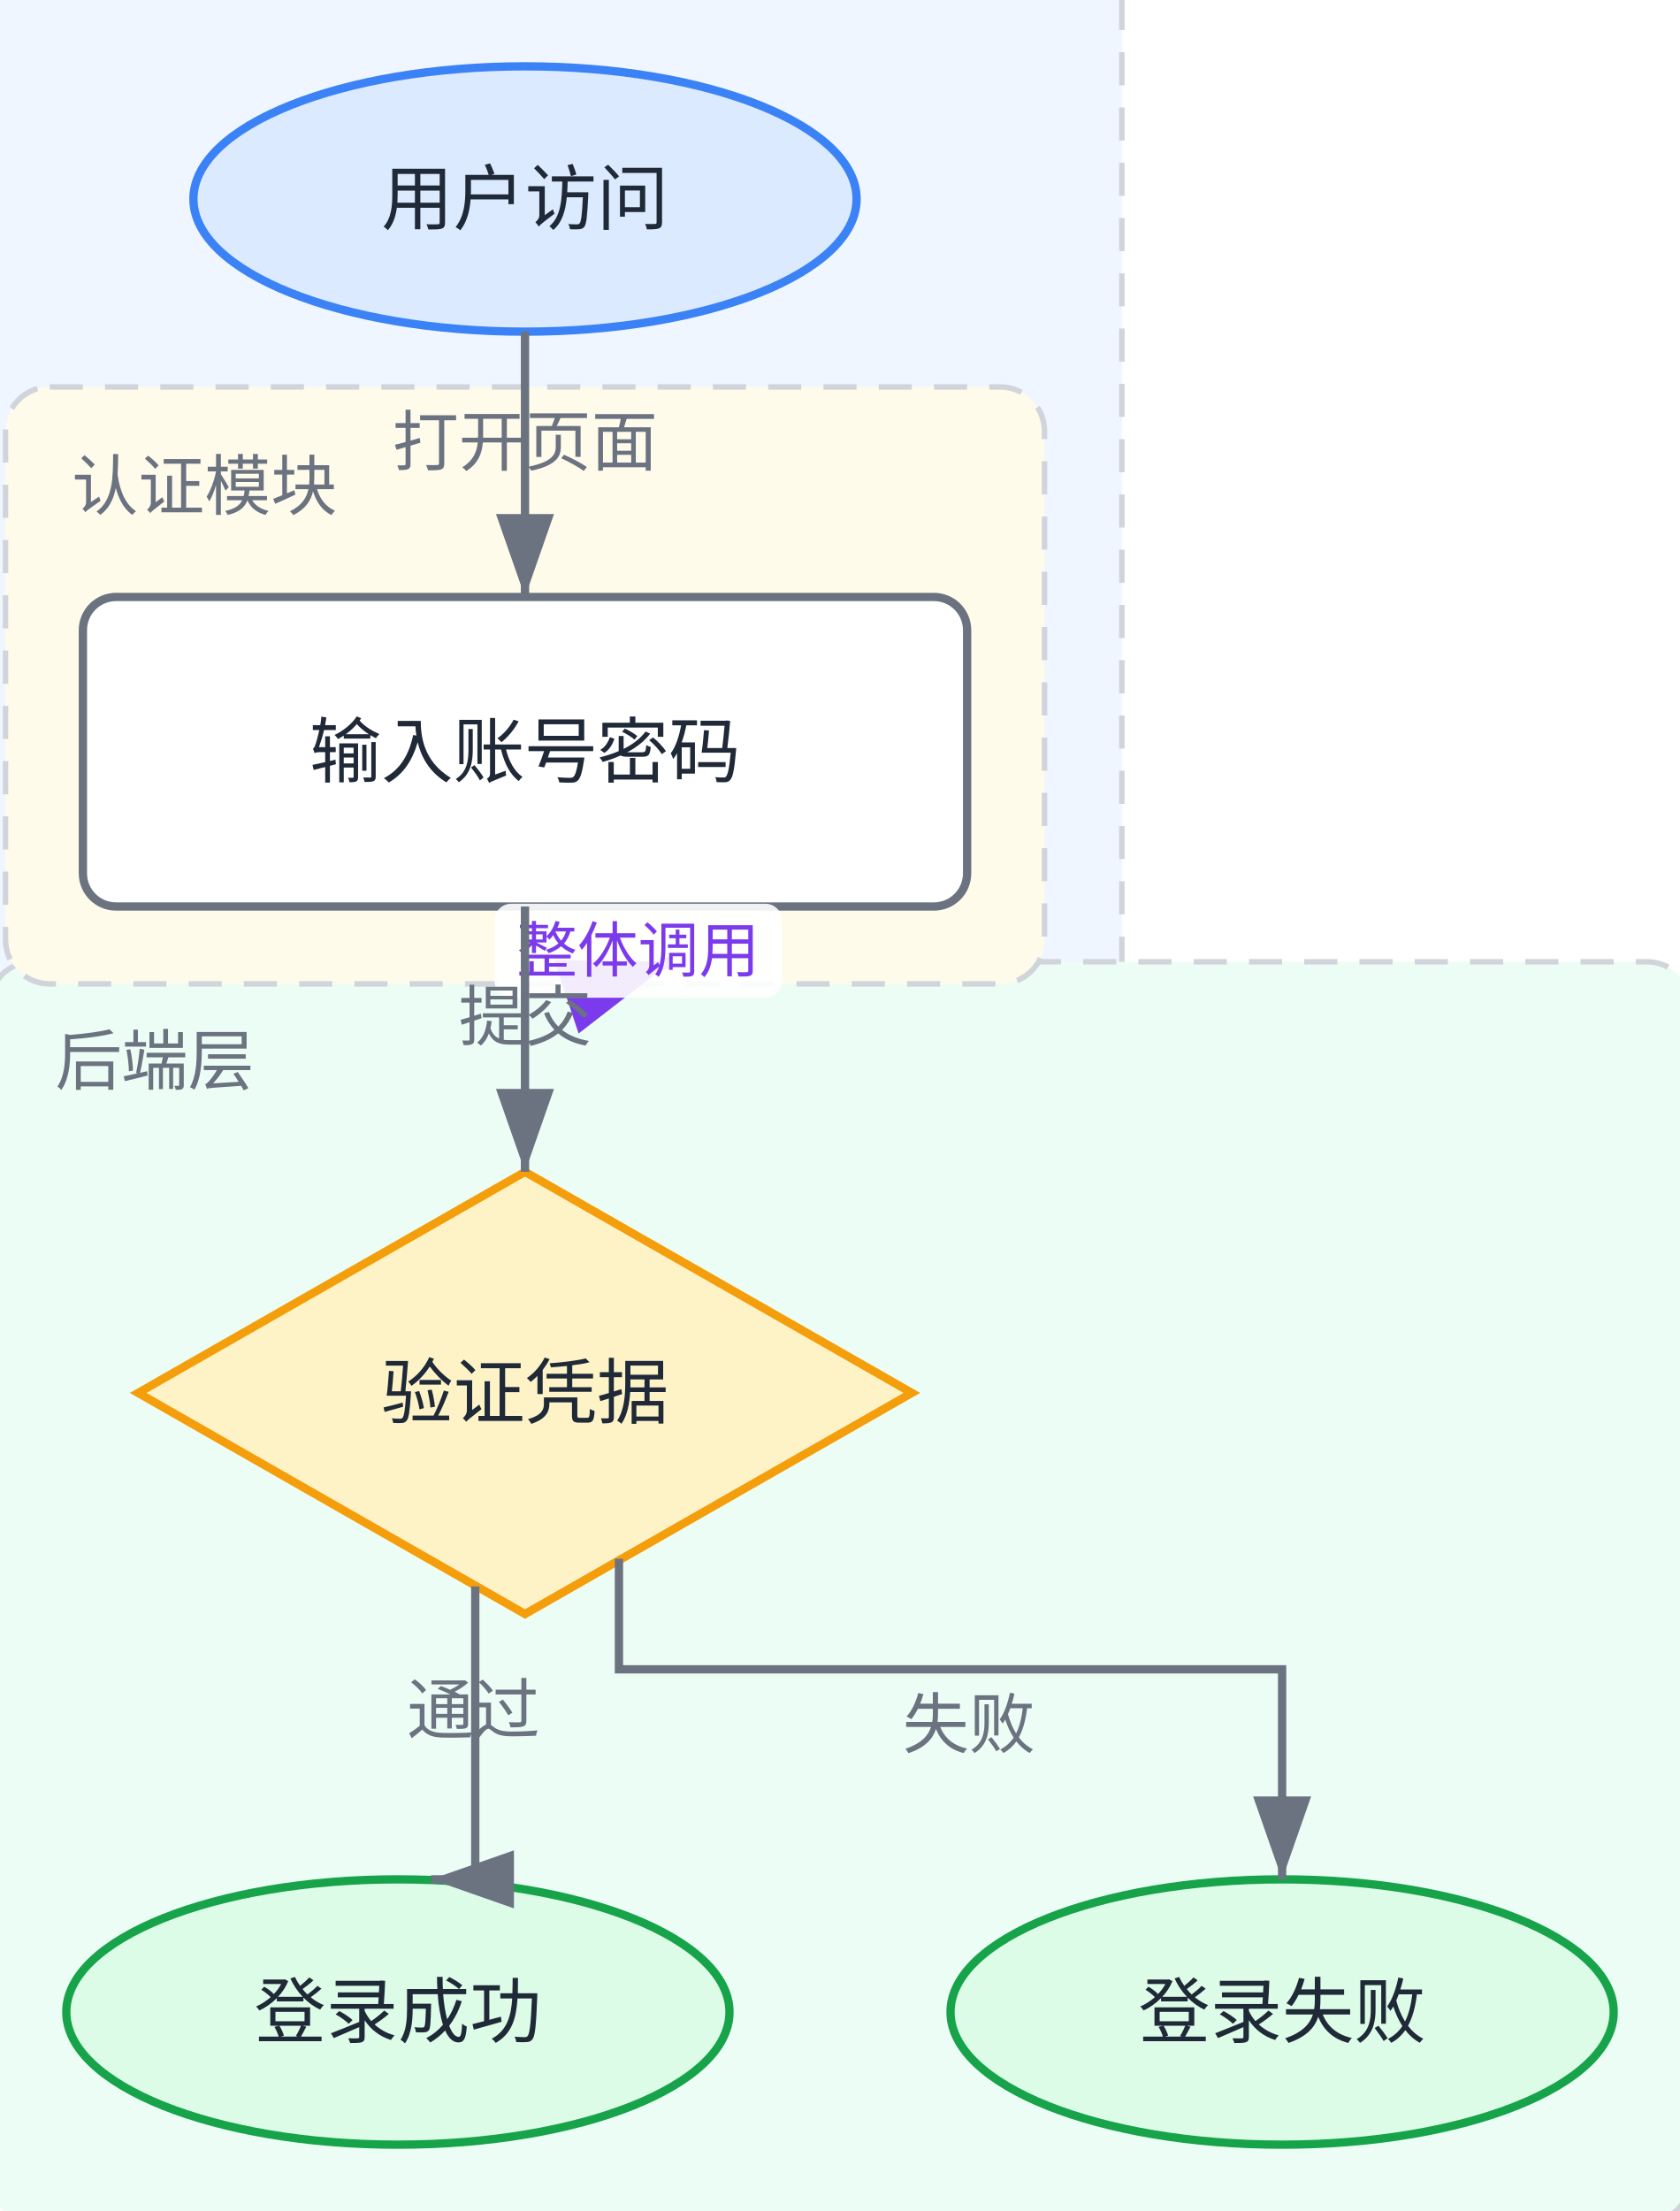
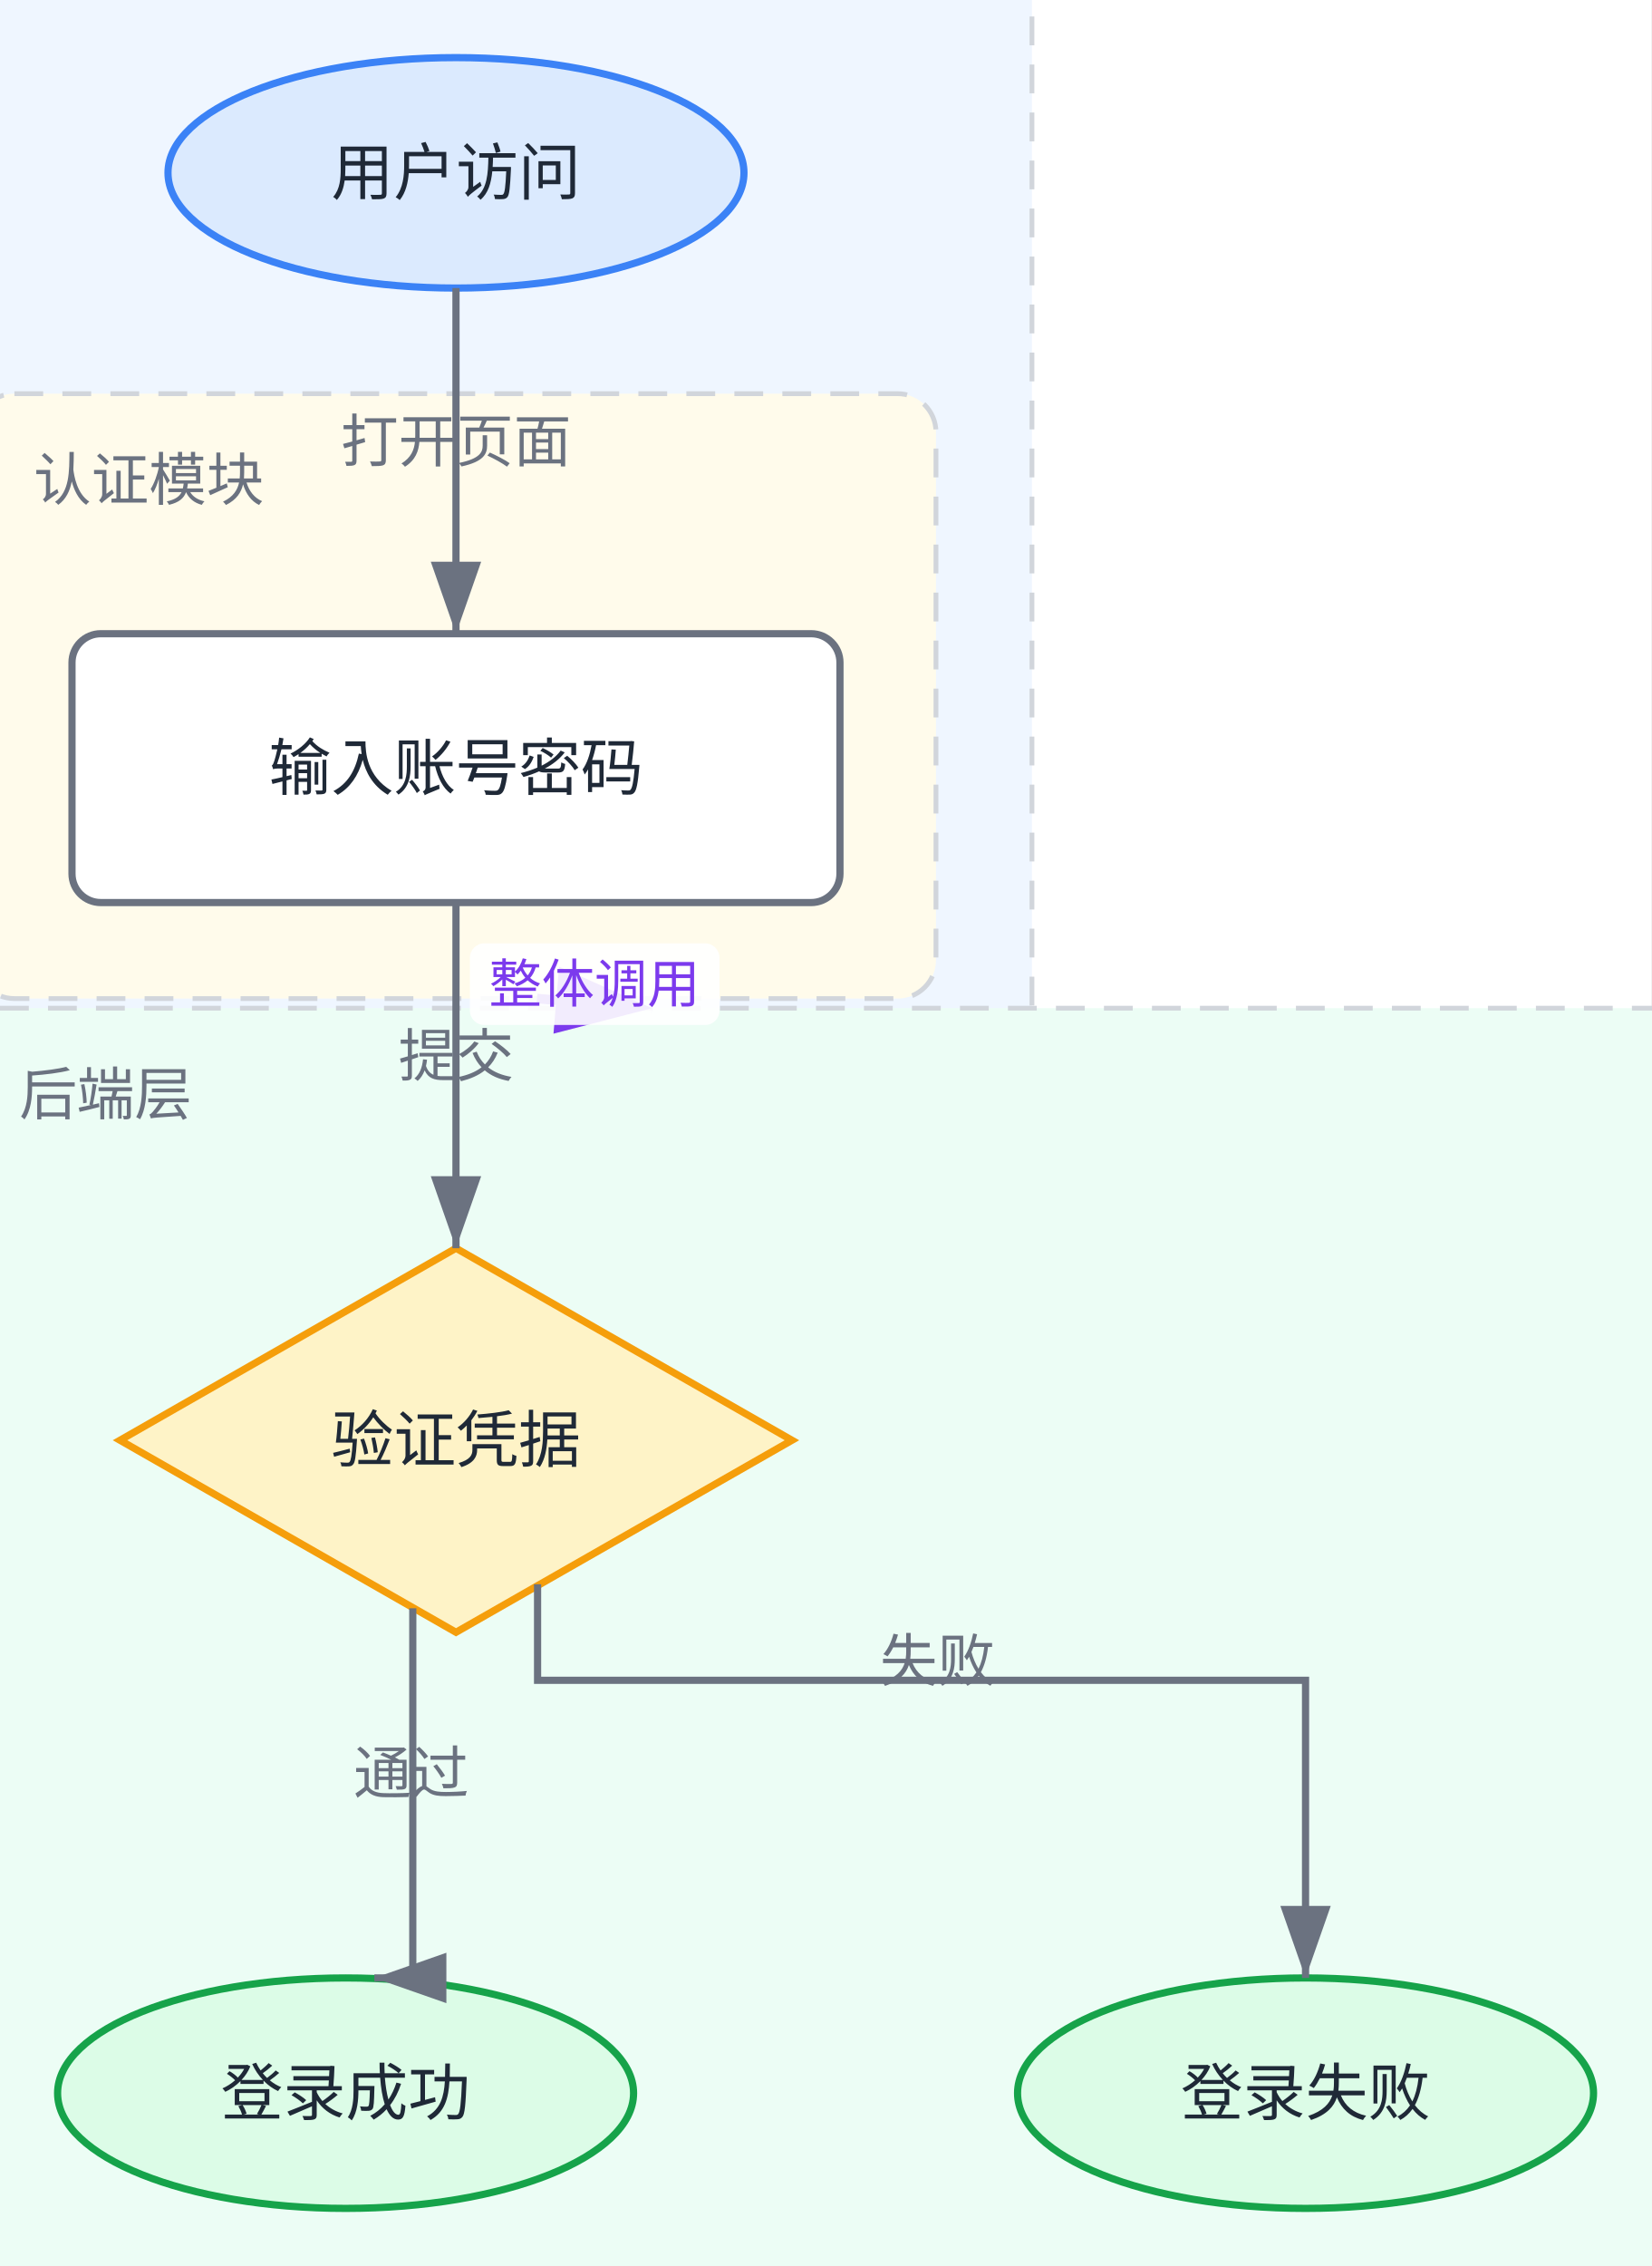
- <svg xmlns="http://www.w3.org/2000/svg" width="304" height="400" viewBox="0 0 304 400">
+ <svg xmlns="http://www.w3.org/2000/svg" width="344" height="472" viewBox="0 0 344 472">
  <defs>
    <marker id="arrowhead" markerWidth="10" markerHeight="7" refX="10" refY="3.5" orient="auto">
      <polygon points="0 0, 10 3.5, 0 7" fill="#6b7280" />
    </marker>
    <marker id="arrowhead-purple" markerWidth="10" markerHeight="7" refX="10" refY="3.5" orient="auto">
      <polygon points="0 0, 10 3.5, 0 7" fill="#7c3aed" />
    </marker>
  </defs>
  <style>.lgdl-anchors,.lgdl-edge-anchors{opacity:0;pointer-events:none;transition:opacity .12s ease}.lgdl-node:hover + .lgdl-anchors,.lgdl-class:hover + .lgdl-anchors,.lgdl-group:hover + .lgdl-anchors,.lgdl-lane:hover + .lgdl-anchors{opacity:1}.lgdl-edge:hover + .lgdl-edge-anchors,.lgdl-aggregate-edge:hover + .lgdl-edge-anchors{opacity:1}.lgdl-node.lgdl-hovered + .lgdl-anchors,.lgdl-class.lgdl-hovered + .lgdl-anchors,.lgdl-group.lgdl-hovered + .lgdl-anchors,.lgdl-lane.lgdl-hovered + .lgdl-anchors{opacity:1}.lgdl-edge.lgdl-hovered + .lgdl-edge-anchors,.lgdl-aggregate-edge.lgdl-hovered + .lgdl-edge-anchors{opacity:1}.lgdl-hovered{filter:drop-shadow(0 0 3px rgba(79,70,229,.65))}</style>
-   <rect x="0" y="0" width="304" height="400" fill="#ffffff" />
+   <rect x="0" y="0" width="344" height="472" fill="#ffffff" />
  <g class="lgdl-group" data-lgdl-loc="groups[1]">
-     <rect x="-13" y="-26" width="216" height="218" rx="8" fill="#eff6ff" stroke="#d1d5db" stroke-dasharray="6 4" />
-     <text x="-1" y="-8" font-family="'Segoe UI', 'PingFang SC', 'Microsoft YaHei', sans-serif" font-size="12" fill="#6b7280" text-anchor="start" dominant-baseline="middle">前端层</text>
-   </g>
-   <g class="lgdl-anchors">
-     <circle cx="203.0" cy="83.0" r="3" fill="#64748b" />
-     <circle cx="203.0" cy="111.9" r="3" fill="#64748b" />
-     <circle cx="203.0" cy="145.4" r="3" fill="#64748b" />
-     <circle cx="201.1" cy="189.1" r="3" fill="#64748b" />
-     <circle cx="157.9" cy="192.0" r="3" fill="#64748b" />
-     <circle cx="124.2" cy="192.0" r="3" fill="#64748b" />
-     <circle cx="95.0" cy="192.0" r="3" fill="#64748b" />
-     <circle cx="65.8" cy="192.0" r="3" fill="#64748b" />
-     <circle cx="32.1" cy="192.0" r="3" fill="#64748b" />
-     <circle cx="-11.1" cy="189.1" r="3" fill="#64748b" />
-     <circle cx="-13.0" cy="145.4" r="3" fill="#64748b" />
-     <circle cx="-13.0" cy="111.9" r="3" fill="#64748b" />
-     <circle cx="-13.0" cy="83.0" r="3" fill="#64748b" />
-     <circle cx="-13.0" cy="54.1" r="3" fill="#64748b" />
-     <circle cx="-13.0" cy="20.6" r="3" fill="#64748b" />
-     <circle cx="-11.1" cy="-23.1" r="3" fill="#64748b" />
-     <circle cx="32.1" cy="-26.0" r="3" fill="#64748b" />
-     <circle cx="65.8" cy="-26.0" r="3" fill="#64748b" />
-     <circle cx="95.0" cy="-26.0" r="3" fill="#64748b" />
-     <circle cx="124.2" cy="-26.0" r="3" fill="#64748b" />
-     <circle cx="157.9" cy="-26.0" r="3" fill="#64748b" />
-     <circle cx="201.1" cy="-23.1" r="3" fill="#64748b" />
-     <circle cx="203.0" cy="20.6" r="3" fill="#64748b" />
-     <circle cx="203.0" cy="54.1" r="3" fill="#64748b" />
+     <rect x="-25" y="-38" width="240" height="266" rx="8" fill="#eff6ff" stroke="#d1d5db" stroke-dasharray="6 4" />
+     <text x="-13" y="-20" font-family="'Segoe UI', 'PingFang SC', 'Microsoft YaHei', sans-serif" font-size="12" fill="#6b7280" text-anchor="start" dominant-baseline="middle">前端层</text>
+   </g>
+   <g class="lgdl-anchors">
+     <circle cx="215.0" cy="95.0" r="3" fill="#64748b" />
+     <circle cx="215.0" cy="127.2" r="3" fill="#64748b" />
+     <circle cx="215.0" cy="164.3" r="3" fill="#64748b" />
+     <circle cx="215.0" cy="215.0" r="3" fill="#64748b" />
+     <circle cx="171.8" cy="228.0" r="3" fill="#64748b" />
+     <circle cx="130.6" cy="228.0" r="3" fill="#64748b" />
+     <circle cx="95.0" cy="228.0" r="3" fill="#64748b" />
+     <circle cx="59.4" cy="228.0" r="3" fill="#64748b" />
+     <circle cx="18.2" cy="228.0" r="3" fill="#64748b" />
+     <circle cx="-25.0" cy="215.0" r="3" fill="#64748b" />
+     <circle cx="-25.0" cy="164.3" r="3" fill="#64748b" />
+     <circle cx="-25.0" cy="127.2" r="3" fill="#64748b" />
+     <circle cx="-25.0" cy="95.0" r="3" fill="#64748b" />
+     <circle cx="-25.0" cy="62.8" r="3" fill="#64748b" />
+     <circle cx="-25.0" cy="25.7" r="3" fill="#64748b" />
+     <circle cx="-25.0" cy="-25.0" r="3" fill="#64748b" />
+     <circle cx="18.2" cy="-38.0" r="3" fill="#64748b" />
+     <circle cx="59.4" cy="-38.0" r="3" fill="#64748b" />
+     <circle cx="95.0" cy="-38.0" r="3" fill="#64748b" />
+     <circle cx="130.6" cy="-38.0" r="3" fill="#64748b" />
+     <circle cx="171.8" cy="-38.0" r="3" fill="#64748b" />
+     <circle cx="215.0" cy="-25.0" r="3" fill="#64748b" />
+     <circle cx="215.0" cy="25.7" r="3" fill="#64748b" />
+     <circle cx="215.0" cy="62.8" r="3" fill="#64748b" />
  </g>
  <g class="lgdl-group" data-lgdl-loc="groups[2]">
-     <rect x="-2" y="174" width="308" height="228" rx="8" fill="#ecfdf5" stroke="#d1d5db" stroke-dasharray="6 4" />
-     <text x="10" y="192" font-family="'Segoe UI', 'PingFang SC', 'Microsoft YaHei', sans-serif" font-size="12" fill="#6b7280" text-anchor="start" dominant-baseline="middle">后端层</text>
-   </g>
-   <g class="lgdl-anchors">
-     <circle cx="306.0" cy="288.0" r="3" fill="#64748b" />
-     <circle cx="306.0" cy="329.3" r="3" fill="#64748b" />
-     <circle cx="306.0" cy="376.9" r="3" fill="#64748b" />
-     <circle cx="266.0" cy="402.0" r="3" fill="#64748b" />
-     <circle cx="217.8" cy="402.0" r="3" fill="#64748b" />
-     <circle cx="182.5" cy="402.0" r="3" fill="#64748b" />
-     <circle cx="152.0" cy="402.0" r="3" fill="#64748b" />
-     <circle cx="121.5" cy="402.0" r="3" fill="#64748b" />
-     <circle cx="86.2" cy="402.0" r="3" fill="#64748b" />
-     <circle cx="38.0" cy="402.0" r="3" fill="#64748b" />
-     <circle cx="-2.0" cy="376.9" r="3" fill="#64748b" />
-     <circle cx="-2.0" cy="329.3" r="3" fill="#64748b" />
-     <circle cx="-2.0" cy="288.0" r="3" fill="#64748b" />
-     <circle cx="-2.0" cy="246.7" r="3" fill="#64748b" />
-     <circle cx="-2.0" cy="199.1" r="3" fill="#64748b" />
-     <circle cx="38.0" cy="174.0" r="3" fill="#64748b" />
-     <circle cx="86.2" cy="174.0" r="3" fill="#64748b" />
-     <circle cx="121.5" cy="174.0" r="3" fill="#64748b" />
-     <circle cx="152.0" cy="174.0" r="3" fill="#64748b" />
-     <circle cx="182.5" cy="174.0" r="3" fill="#64748b" />
-     <circle cx="217.8" cy="174.0" r="3" fill="#64748b" />
-     <circle cx="266.0" cy="174.0" r="3" fill="#64748b" />
-     <circle cx="306.0" cy="199.1" r="3" fill="#64748b" />
-     <circle cx="306.0" cy="246.7" r="3" fill="#64748b" />
+     <rect x="-8" y="210" width="360" height="270" rx="8" fill="#ecfdf5" stroke="#d1d5db" stroke-dasharray="6 4" />
+     <text x="4" y="228" font-family="'Segoe UI', 'PingFang SC', 'Microsoft YaHei', sans-serif" font-size="12" fill="#6b7280" text-anchor="start" dominant-baseline="middle">后端层</text>
+   </g>
+   <g class="lgdl-anchors">
+     <circle cx="352.0" cy="345.0" r="3" fill="#64748b" />
+     <circle cx="352.0" cy="393.2" r="3" fill="#64748b" />
+     <circle cx="352.0" cy="448.9" r="3" fill="#64748b" />
+     <circle cx="307.0" cy="480.0" r="3" fill="#64748b" />
+     <circle cx="249.9" cy="480.0" r="3" fill="#64748b" />
+     <circle cx="208.2" cy="480.0" r="3" fill="#64748b" />
+     <circle cx="172.0" cy="480.0" r="3" fill="#64748b" />
+     <circle cx="135.8" cy="480.0" r="3" fill="#64748b" />
+     <circle cx="94.1" cy="480.0" r="3" fill="#64748b" />
+     <circle cx="37.0" cy="480.0" r="3" fill="#64748b" />
+     <circle cx="-8.0" cy="448.9" r="3" fill="#64748b" />
+     <circle cx="-8.0" cy="393.2" r="3" fill="#64748b" />
+     <circle cx="-8.0" cy="345.0" r="3" fill="#64748b" />
+     <circle cx="-8.0" cy="296.8" r="3" fill="#64748b" />
+     <circle cx="-8.0" cy="241.1" r="3" fill="#64748b" />
+     <circle cx="37.0" cy="210.0" r="3" fill="#64748b" />
+     <circle cx="94.1" cy="210.0" r="3" fill="#64748b" />
+     <circle cx="135.8" cy="210.0" r="3" fill="#64748b" />
+     <circle cx="172.0" cy="210.0" r="3" fill="#64748b" />
+     <circle cx="208.2" cy="210.0" r="3" fill="#64748b" />
+     <circle cx="249.9" cy="210.0" r="3" fill="#64748b" />
+     <circle cx="307.0" cy="210.0" r="3" fill="#64748b" />
+     <circle cx="352.0" cy="241.1" r="3" fill="#64748b" />
+     <circle cx="352.0" cy="296.8" r="3" fill="#64748b" />
  </g>
  <g class="lgdl-group" data-lgdl-loc="groups[0]">
-     <rect x="1" y="70" width="188" height="108" rx="8" fill="#fffbeb" stroke="#d1d5db" stroke-dasharray="6 4" />
-     <text x="13" y="88" font-family="'Segoe UI', 'PingFang SC', 'Microsoft YaHei', sans-serif" font-size="12" fill="#6b7280" text-anchor="start" dominant-baseline="middle">认证模块</text>
-   </g>
-   <g class="lgdl-anchors">
-     <circle cx="189.0" cy="124.0" r="3" fill="#64748b" />
-     <circle cx="189.0" cy="149.2" r="3" fill="#64748b" />
-     <circle cx="185.8" cy="176.4" r="3" fill="#64748b" />
-     <circle cx="149.0" cy="178.0" r="3" fill="#64748b" />
-     <circle cx="126.2" cy="178.0" r="3" fill="#64748b" />
-     <circle cx="109.5" cy="178.0" r="3" fill="#64748b" />
-     <circle cx="95.0" cy="178.0" r="3" fill="#64748b" />
-     <circle cx="80.5" cy="178.0" r="3" fill="#64748b" />
-     <circle cx="63.8" cy="178.0" r="3" fill="#64748b" />
-     <circle cx="41.0" cy="178.0" r="3" fill="#64748b" />
-     <circle cx="4.2" cy="176.4" r="3" fill="#64748b" />
-     <circle cx="1.0" cy="149.2" r="3" fill="#64748b" />
-     <circle cx="1.0" cy="124.0" r="3" fill="#64748b" />
-     <circle cx="1.0" cy="98.8" r="3" fill="#64748b" />
-     <circle cx="4.2" cy="71.6" r="3" fill="#64748b" />
-     <circle cx="41.0" cy="70.0" r="3" fill="#64748b" />
-     <circle cx="63.8" cy="70.0" r="3" fill="#64748b" />
-     <circle cx="80.5" cy="70.0" r="3" fill="#64748b" />
-     <circle cx="95.0" cy="70.0" r="3" fill="#64748b" />
-     <circle cx="109.5" cy="70.0" r="3" fill="#64748b" />
-     <circle cx="126.2" cy="70.0" r="3" fill="#64748b" />
-     <circle cx="149.0" cy="70.0" r="3" fill="#64748b" />
-     <circle cx="185.8" cy="71.6" r="3" fill="#64748b" />
-     <circle cx="189.0" cy="98.8" r="3" fill="#64748b" />
+     <rect x="-5" y="82" width="200" height="126" rx="8" fill="#fffbeb" stroke="#d1d5db" stroke-dasharray="6 4" />
+     <text x="7" y="100" font-family="'Segoe UI', 'PingFang SC', 'Microsoft YaHei', sans-serif" font-size="12" fill="#6b7280" text-anchor="start" dominant-baseline="middle">认证模块</text>
+   </g>
+   <g class="lgdl-anchors">
+     <circle cx="195.0" cy="145.0" r="3" fill="#64748b" />
+     <circle cx="195.0" cy="171.8" r="3" fill="#64748b" />
+     <circle cx="194.6" cy="202.5" r="3" fill="#64748b" />
+     <circle cx="158.0" cy="208.0" r="3" fill="#64748b" />
+     <circle cx="131.4" cy="208.0" r="3" fill="#64748b" />
+     <circle cx="111.9" cy="208.0" r="3" fill="#64748b" />
+     <circle cx="95.0" cy="208.0" r="3" fill="#64748b" />
+     <circle cx="78.1" cy="208.0" r="3" fill="#64748b" />
+     <circle cx="58.6" cy="208.0" r="3" fill="#64748b" />
+     <circle cx="32.0" cy="208.0" r="3" fill="#64748b" />
+     <circle cx="-4.6" cy="202.5" r="3" fill="#64748b" />
+     <circle cx="-5.0" cy="171.8" r="3" fill="#64748b" />
+     <circle cx="-5.0" cy="145.0" r="3" fill="#64748b" />
+     <circle cx="-5.0" cy="118.2" r="3" fill="#64748b" />
+     <circle cx="-4.6" cy="87.5" r="3" fill="#64748b" />
+     <circle cx="32.0" cy="82.0" r="3" fill="#64748b" />
+     <circle cx="58.6" cy="82.0" r="3" fill="#64748b" />
+     <circle cx="78.1" cy="82.0" r="3" fill="#64748b" />
+     <circle cx="95.0" cy="82.0" r="3" fill="#64748b" />
+     <circle cx="111.9" cy="82.0" r="3" fill="#64748b" />
+     <circle cx="131.4" cy="82.0" r="3" fill="#64748b" />
+     <circle cx="158.0" cy="82.0" r="3" fill="#64748b" />
+     <circle cx="194.6" cy="87.5" r="3" fill="#64748b" />
+     <circle cx="195.0" cy="118.2" r="3" fill="#64748b" />
  </g>
  <g class="lgdl-node" data-lgdl-loc="nodes[0]">
    <rect x="35" y="12" width="120" height="48" rx="60" ry="60" fill="#dbeafe" stroke="#3b82f6" stroke-width="1.5" />
    <text x="95" y="36" font-family="'Segoe UI', 'PingFang SC', 'Microsoft YaHei', sans-serif" font-size="13" fill="#1f2937" text-anchor="middle" dominant-baseline="middle">用户访问</text>
  </g>
  <g class="lgdl-anchors">
    <circle cx="155.0" cy="36.0" r="3" fill="#3b82f6" />
    <circle cx="144.8" cy="49.4" r="3" fill="#3b82f6" />
    <circle cx="129.2" cy="55.7" r="3" fill="#3b82f6" />
    <circle cx="117.3" cy="58.3" r="3" fill="#3b82f6" />
    <circle cx="108.5" cy="59.4" r="3" fill="#3b82f6" />
    <circle cx="101.4" cy="59.9" r="3" fill="#3b82f6" />
    <circle cx="95.0" cy="60.0" r="3" fill="#3b82f6" />
    <circle cx="88.6" cy="59.9" r="3" fill="#3b82f6" />
    <circle cx="81.5" cy="59.4" r="3" fill="#3b82f6" />
    <circle cx="72.7" cy="58.3" r="3" fill="#3b82f6" />
    <circle cx="60.8" cy="55.7" r="3" fill="#3b82f6" />
    <circle cx="45.2" cy="49.4" r="3" fill="#3b82f6" />
    <circle cx="35.0" cy="36.0" r="3" fill="#3b82f6" />
    <circle cx="45.2" cy="22.6" r="3" fill="#3b82f6" />
    <circle cx="60.8" cy="16.3" r="3" fill="#3b82f6" />
    <circle cx="72.7" cy="13.7" r="3" fill="#3b82f6" />
    <circle cx="81.5" cy="12.6" r="3" fill="#3b82f6" />
    <circle cx="88.6" cy="12.1" r="3" fill="#3b82f6" />
    <circle cx="95.0" cy="12.0" r="3" fill="#3b82f6" />
    <circle cx="101.4" cy="12.1" r="3" fill="#3b82f6" />
    <circle cx="108.5" cy="12.6" r="3" fill="#3b82f6" />
    <circle cx="117.3" cy="13.7" r="3" fill="#3b82f6" />
    <circle cx="129.2" cy="16.3" r="3" fill="#3b82f6" />
    <circle cx="144.8" cy="22.6" r="3" fill="#3b82f6" />
  </g>
  <g class="lgdl-node" data-lgdl-loc="nodes[1]">
-     <rect x="15" y="108" width="160" height="56" rx="6" ry="6" fill="#ffffff" stroke="#6b7280" stroke-width="1.5" />
-     <text x="95" y="136" font-family="'Segoe UI', 'PingFang SC', 'Microsoft YaHei', sans-serif" font-size="13" fill="#1f2937" text-anchor="middle" dominant-baseline="middle">输入账号密码</text>
-   </g>
-   <g class="lgdl-anchors">
-     <circle cx="175.0" cy="136.0" r="3" fill="#6b7280" />
-     <circle cx="175.0" cy="157.4" r="3" fill="#6b7280" />
-     <circle cx="143.5" cy="164.0" r="3" fill="#6b7280" />
-     <circle cx="123.0" cy="164.0" r="3" fill="#6b7280" />
-     <circle cx="111.2" cy="164.0" r="3" fill="#6b7280" />
-     <circle cx="102.5" cy="164.0" r="3" fill="#6b7280" />
-     <circle cx="95.0" cy="164.0" r="3" fill="#6b7280" />
-     <circle cx="87.5" cy="164.0" r="3" fill="#6b7280" />
-     <circle cx="78.8" cy="164.0" r="3" fill="#6b7280" />
-     <circle cx="67.0" cy="164.0" r="3" fill="#6b7280" />
-     <circle cx="46.5" cy="164.0" r="3" fill="#6b7280" />
-     <circle cx="15.0" cy="157.4" r="3" fill="#6b7280" />
-     <circle cx="15.0" cy="136.0" r="3" fill="#6b7280" />
-     <circle cx="15.0" cy="114.6" r="3" fill="#6b7280" />
-     <circle cx="46.5" cy="108.0" r="3" fill="#6b7280" />
-     <circle cx="67.0" cy="108.0" r="3" fill="#6b7280" />
-     <circle cx="78.8" cy="108.0" r="3" fill="#6b7280" />
-     <circle cx="87.5" cy="108.0" r="3" fill="#6b7280" />
-     <circle cx="95.0" cy="108.0" r="3" fill="#6b7280" />
-     <circle cx="102.5" cy="108.0" r="3" fill="#6b7280" />
-     <circle cx="111.2" cy="108.0" r="3" fill="#6b7280" />
-     <circle cx="123.0" cy="108.0" r="3" fill="#6b7280" />
-     <circle cx="143.5" cy="108.0" r="3" fill="#6b7280" />
-     <circle cx="175.0" cy="114.6" r="3" fill="#6b7280" />
+     <rect x="15" y="132" width="160" height="56" rx="6" ry="6" fill="#ffffff" stroke="#6b7280" stroke-width="1.5" />
+     <text x="95" y="160" font-family="'Segoe UI', 'PingFang SC', 'Microsoft YaHei', sans-serif" font-size="13" fill="#1f2937" text-anchor="middle" dominant-baseline="middle">输入账号密码</text>
+   </g>
+   <g class="lgdl-anchors">
+     <circle cx="175.0" cy="160.0" r="3" fill="#6b7280" />
+     <circle cx="175.0" cy="181.4" r="3" fill="#6b7280" />
+     <circle cx="143.5" cy="188.0" r="3" fill="#6b7280" />
+     <circle cx="123.0" cy="188.0" r="3" fill="#6b7280" />
+     <circle cx="111.2" cy="188.0" r="3" fill="#6b7280" />
+     <circle cx="102.5" cy="188.0" r="3" fill="#6b7280" />
+     <circle cx="95.0" cy="188.0" r="3" fill="#6b7280" />
+     <circle cx="87.5" cy="188.0" r="3" fill="#6b7280" />
+     <circle cx="78.8" cy="188.0" r="3" fill="#6b7280" />
+     <circle cx="67.0" cy="188.0" r="3" fill="#6b7280" />
+     <circle cx="46.5" cy="188.0" r="3" fill="#6b7280" />
+     <circle cx="15.0" cy="181.4" r="3" fill="#6b7280" />
+     <circle cx="15.0" cy="160.0" r="3" fill="#6b7280" />
+     <circle cx="15.0" cy="138.6" r="3" fill="#6b7280" />
+     <circle cx="46.5" cy="132.0" r="3" fill="#6b7280" />
+     <circle cx="67.0" cy="132.0" r="3" fill="#6b7280" />
+     <circle cx="78.8" cy="132.0" r="3" fill="#6b7280" />
+     <circle cx="87.5" cy="132.0" r="3" fill="#6b7280" />
+     <circle cx="95.0" cy="132.0" r="3" fill="#6b7280" />
+     <circle cx="102.5" cy="132.0" r="3" fill="#6b7280" />
+     <circle cx="111.2" cy="132.0" r="3" fill="#6b7280" />
+     <circle cx="123.0" cy="132.0" r="3" fill="#6b7280" />
+     <circle cx="143.5" cy="132.0" r="3" fill="#6b7280" />
+     <circle cx="175.0" cy="138.6" r="3" fill="#6b7280" />
  </g>
  <g class="lgdl-node" data-lgdl-loc="nodes[2]">
-     <polygon points="95,212 165,252 95,292 25,252" fill="#fef3c7" stroke="#f59e0b" stroke-width="1.5" />
-     <text x="95" y="252" font-family="'Segoe UI', 'PingFang SC', 'Microsoft YaHei', sans-serif" font-size="13" fill="#1f2937" text-anchor="middle" dominant-baseline="middle">验证凭据</text>
-   </g>
-   <g class="lgdl-anchors">
-     <circle cx="165.0" cy="252.0" r="3" fill="#f59e0b" />
-     <circle cx="142.7" cy="264.8" r="3" fill="#f59e0b" />
-     <circle cx="129.8" cy="272.1" r="3" fill="#f59e0b" />
-     <circle cx="120.5" cy="277.5" r="3" fill="#f59e0b" />
-     <circle cx="112.4" cy="282.1" r="3" fill="#f59e0b" />
-     <circle cx="104.3" cy="286.7" r="3" fill="#f59e0b" />
-     <circle cx="95.0" cy="292.0" r="3" fill="#f59e0b" />
-     <circle cx="85.7" cy="286.7" r="3" fill="#f59e0b" />
-     <circle cx="77.6" cy="282.1" r="3" fill="#f59e0b" />
-     <circle cx="69.5" cy="277.5" r="3" fill="#f59e0b" />
-     <circle cx="60.2" cy="272.1" r="3" fill="#f59e0b" />
-     <circle cx="47.3" cy="264.8" r="3" fill="#f59e0b" />
-     <circle cx="25.0" cy="252.0" r="3" fill="#f59e0b" />
-     <circle cx="47.3" cy="239.2" r="3" fill="#f59e0b" />
-     <circle cx="60.2" cy="231.9" r="3" fill="#f59e0b" />
-     <circle cx="69.5" cy="226.5" r="3" fill="#f59e0b" />
-     <circle cx="77.6" cy="221.9" r="3" fill="#f59e0b" />
-     <circle cx="85.7" cy="217.3" r="3" fill="#f59e0b" />
-     <circle cx="95.0" cy="212.0" r="3" fill="#f59e0b" />
-     <circle cx="104.3" cy="217.3" r="3" fill="#f59e0b" />
-     <circle cx="112.4" cy="221.9" r="3" fill="#f59e0b" />
-     <circle cx="120.5" cy="226.5" r="3" fill="#f59e0b" />
-     <circle cx="129.8" cy="231.9" r="3" fill="#f59e0b" />
-     <circle cx="142.7" cy="239.2" r="3" fill="#f59e0b" />
+     <polygon points="95,260 165,300 95,340 25,300" fill="#fef3c7" stroke="#f59e0b" stroke-width="1.5" />
+     <text x="95" y="300" font-family="'Segoe UI', 'PingFang SC', 'Microsoft YaHei', sans-serif" font-size="13" fill="#1f2937" text-anchor="middle" dominant-baseline="middle">验证凭据</text>
+   </g>
+   <g class="lgdl-anchors">
+     <circle cx="165.0" cy="300.0" r="3" fill="#f59e0b" />
+     <circle cx="142.7" cy="312.8" r="3" fill="#f59e0b" />
+     <circle cx="129.8" cy="320.1" r="3" fill="#f59e0b" />
+     <circle cx="120.5" cy="325.5" r="3" fill="#f59e0b" />
+     <circle cx="112.4" cy="330.1" r="3" fill="#f59e0b" />
+     <circle cx="104.3" cy="334.7" r="3" fill="#f59e0b" />
+     <circle cx="95.0" cy="340.0" r="3" fill="#f59e0b" />
+     <circle cx="85.7" cy="334.7" r="3" fill="#f59e0b" />
+     <circle cx="77.6" cy="330.1" r="3" fill="#f59e0b" />
+     <circle cx="69.5" cy="325.5" r="3" fill="#f59e0b" />
+     <circle cx="60.2" cy="320.1" r="3" fill="#f59e0b" />
+     <circle cx="47.3" cy="312.8" r="3" fill="#f59e0b" />
+     <circle cx="25.0" cy="300.0" r="3" fill="#f59e0b" />
+     <circle cx="47.3" cy="287.2" r="3" fill="#f59e0b" />
+     <circle cx="60.2" cy="279.9" r="3" fill="#f59e0b" />
+     <circle cx="69.5" cy="274.5" r="3" fill="#f59e0b" />
+     <circle cx="77.6" cy="269.9" r="3" fill="#f59e0b" />
+     <circle cx="85.7" cy="265.3" r="3" fill="#f59e0b" />
+     <circle cx="95.0" cy="260.0" r="3" fill="#f59e0b" />
+     <circle cx="104.3" cy="265.3" r="3" fill="#f59e0b" />
+     <circle cx="112.4" cy="269.9" r="3" fill="#f59e0b" />
+     <circle cx="120.5" cy="274.5" r="3" fill="#f59e0b" />
+     <circle cx="129.8" cy="279.9" r="3" fill="#f59e0b" />
+     <circle cx="142.7" cy="287.2" r="3" fill="#f59e0b" />
  </g>
  <g class="lgdl-node" data-lgdl-loc="nodes[3]">
-     <rect x="12" y="340" width="120" height="48" rx="60" ry="60" fill="#dcfce7" stroke="#16a34a" stroke-width="1.5" />
-     <text x="72" y="364" font-family="'Segoe UI', 'PingFang SC', 'Microsoft YaHei', sans-serif" font-size="13" fill="#1f2937" text-anchor="middle" dominant-baseline="middle">登录成功</text>
-   </g>
-   <g class="lgdl-anchors">
-     <circle cx="132.0" cy="364.0" r="3" fill="#16a34a" />
-     <circle cx="121.8" cy="377.4" r="3" fill="#16a34a" />
-     <circle cx="106.2" cy="383.7" r="3" fill="#16a34a" />
-     <circle cx="94.3" cy="386.3" r="3" fill="#16a34a" />
-     <circle cx="85.5" cy="387.4" r="3" fill="#16a34a" />
-     <circle cx="78.4" cy="387.9" r="3" fill="#16a34a" />
-     <circle cx="72.0" cy="388.0" r="3" fill="#16a34a" />
-     <circle cx="65.6" cy="387.9" r="3" fill="#16a34a" />
-     <circle cx="58.5" cy="387.4" r="3" fill="#16a34a" />
-     <circle cx="49.7" cy="386.3" r="3" fill="#16a34a" />
-     <circle cx="37.8" cy="383.7" r="3" fill="#16a34a" />
-     <circle cx="22.2" cy="377.4" r="3" fill="#16a34a" />
-     <circle cx="12.0" cy="364.0" r="3" fill="#16a34a" />
-     <circle cx="22.2" cy="350.6" r="3" fill="#16a34a" />
-     <circle cx="37.8" cy="344.3" r="3" fill="#16a34a" />
-     <circle cx="49.7" cy="341.7" r="3" fill="#16a34a" />
-     <circle cx="58.5" cy="340.6" r="3" fill="#16a34a" />
-     <circle cx="65.6" cy="340.1" r="3" fill="#16a34a" />
-     <circle cx="72.0" cy="340.0" r="3" fill="#16a34a" />
-     <circle cx="78.4" cy="340.1" r="3" fill="#16a34a" />
-     <circle cx="85.5" cy="340.6" r="3" fill="#16a34a" />
-     <circle cx="94.3" cy="341.7" r="3" fill="#16a34a" />
-     <circle cx="106.2" cy="344.3" r="3" fill="#16a34a" />
-     <circle cx="121.8" cy="350.6" r="3" fill="#16a34a" />
+     <rect x="12" y="412" width="120" height="48" rx="60" ry="60" fill="#dcfce7" stroke="#16a34a" stroke-width="1.5" />
+     <text x="72" y="436" font-family="'Segoe UI', 'PingFang SC', 'Microsoft YaHei', sans-serif" font-size="13" fill="#1f2937" text-anchor="middle" dominant-baseline="middle">登录成功</text>
+   </g>
+   <g class="lgdl-anchors">
+     <circle cx="132.0" cy="436.0" r="3" fill="#16a34a" />
+     <circle cx="121.8" cy="449.4" r="3" fill="#16a34a" />
+     <circle cx="106.2" cy="455.7" r="3" fill="#16a34a" />
+     <circle cx="94.3" cy="458.3" r="3" fill="#16a34a" />
+     <circle cx="85.5" cy="459.4" r="3" fill="#16a34a" />
+     <circle cx="78.4" cy="459.9" r="3" fill="#16a34a" />
+     <circle cx="72.0" cy="460.0" r="3" fill="#16a34a" />
+     <circle cx="65.6" cy="459.9" r="3" fill="#16a34a" />
+     <circle cx="58.5" cy="459.4" r="3" fill="#16a34a" />
+     <circle cx="49.7" cy="458.3" r="3" fill="#16a34a" />
+     <circle cx="37.8" cy="455.7" r="3" fill="#16a34a" />
+     <circle cx="22.2" cy="449.4" r="3" fill="#16a34a" />
+     <circle cx="12.0" cy="436.0" r="3" fill="#16a34a" />
+     <circle cx="22.2" cy="422.6" r="3" fill="#16a34a" />
+     <circle cx="37.8" cy="416.3" r="3" fill="#16a34a" />
+     <circle cx="49.7" cy="413.7" r="3" fill="#16a34a" />
+     <circle cx="58.5" cy="412.6" r="3" fill="#16a34a" />
+     <circle cx="65.6" cy="412.1" r="3" fill="#16a34a" />
+     <circle cx="72.0" cy="412.0" r="3" fill="#16a34a" />
+     <circle cx="78.4" cy="412.1" r="3" fill="#16a34a" />
+     <circle cx="85.5" cy="412.6" r="3" fill="#16a34a" />
+     <circle cx="94.3" cy="413.7" r="3" fill="#16a34a" />
+     <circle cx="106.2" cy="416.3" r="3" fill="#16a34a" />
+     <circle cx="121.8" cy="422.6" r="3" fill="#16a34a" />
  </g>
  <g class="lgdl-node" data-lgdl-loc="nodes[4]">
-     <rect x="172" y="340" width="120" height="48" rx="60" ry="60" fill="#dcfce7" stroke="#16a34a" stroke-width="1.5" />
-     <text x="232" y="364" font-family="'Segoe UI', 'PingFang SC', 'Microsoft YaHei', sans-serif" font-size="13" fill="#1f2937" text-anchor="middle" dominant-baseline="middle">登录失败</text>
-   </g>
-   <g class="lgdl-anchors">
-     <circle cx="292.0" cy="364.0" r="3" fill="#16a34a" />
-     <circle cx="281.8" cy="377.4" r="3" fill="#16a34a" />
-     <circle cx="266.2" cy="383.7" r="3" fill="#16a34a" />
-     <circle cx="254.3" cy="386.3" r="3" fill="#16a34a" />
-     <circle cx="245.5" cy="387.4" r="3" fill="#16a34a" />
-     <circle cx="238.4" cy="387.9" r="3" fill="#16a34a" />
-     <circle cx="232.0" cy="388.0" r="3" fill="#16a34a" />
-     <circle cx="225.6" cy="387.9" r="3" fill="#16a34a" />
-     <circle cx="218.5" cy="387.4" r="3" fill="#16a34a" />
-     <circle cx="209.7" cy="386.3" r="3" fill="#16a34a" />
-     <circle cx="197.8" cy="383.7" r="3" fill="#16a34a" />
-     <circle cx="182.2" cy="377.4" r="3" fill="#16a34a" />
-     <circle cx="172.0" cy="364.0" r="3" fill="#16a34a" />
-     <circle cx="182.2" cy="350.6" r="3" fill="#16a34a" />
-     <circle cx="197.8" cy="344.3" r="3" fill="#16a34a" />
-     <circle cx="209.7" cy="341.7" r="3" fill="#16a34a" />
-     <circle cx="218.5" cy="340.6" r="3" fill="#16a34a" />
-     <circle cx="225.6" cy="340.1" r="3" fill="#16a34a" />
-     <circle cx="232.0" cy="340.0" r="3" fill="#16a34a" />
-     <circle cx="238.4" cy="340.1" r="3" fill="#16a34a" />
-     <circle cx="245.5" cy="340.6" r="3" fill="#16a34a" />
-     <circle cx="254.3" cy="341.7" r="3" fill="#16a34a" />
-     <circle cx="266.2" cy="344.3" r="3" fill="#16a34a" />
-     <circle cx="281.8" cy="350.6" r="3" fill="#16a34a" />
+     <rect x="212" y="412" width="120" height="48" rx="60" ry="60" fill="#dcfce7" stroke="#16a34a" stroke-width="1.5" />
+     <text x="272" y="436" font-family="'Segoe UI', 'PingFang SC', 'Microsoft YaHei', sans-serif" font-size="13" fill="#1f2937" text-anchor="middle" dominant-baseline="middle">登录失败</text>
+   </g>
+   <g class="lgdl-anchors">
+     <circle cx="332.0" cy="436.0" r="3" fill="#16a34a" />
+     <circle cx="321.8" cy="449.4" r="3" fill="#16a34a" />
+     <circle cx="306.2" cy="455.7" r="3" fill="#16a34a" />
+     <circle cx="294.3" cy="458.3" r="3" fill="#16a34a" />
+     <circle cx="285.5" cy="459.4" r="3" fill="#16a34a" />
+     <circle cx="278.4" cy="459.9" r="3" fill="#16a34a" />
+     <circle cx="272.0" cy="460.0" r="3" fill="#16a34a" />
+     <circle cx="265.6" cy="459.9" r="3" fill="#16a34a" />
+     <circle cx="258.5" cy="459.4" r="3" fill="#16a34a" />
+     <circle cx="249.7" cy="458.3" r="3" fill="#16a34a" />
+     <circle cx="237.8" cy="455.7" r="3" fill="#16a34a" />
+     <circle cx="222.2" cy="449.4" r="3" fill="#16a34a" />
+     <circle cx="212.0" cy="436.0" r="3" fill="#16a34a" />
+     <circle cx="222.2" cy="422.6" r="3" fill="#16a34a" />
+     <circle cx="237.8" cy="416.3" r="3" fill="#16a34a" />
+     <circle cx="249.7" cy="413.7" r="3" fill="#16a34a" />
+     <circle cx="258.5" cy="412.6" r="3" fill="#16a34a" />
+     <circle cx="265.6" cy="412.1" r="3" fill="#16a34a" />
+     <circle cx="272.0" cy="412.0" r="3" fill="#16a34a" />
+     <circle cx="278.4" cy="412.1" r="3" fill="#16a34a" />
+     <circle cx="285.5" cy="412.6" r="3" fill="#16a34a" />
+     <circle cx="294.3" cy="413.7" r="3" fill="#16a34a" />
+     <circle cx="306.2" cy="416.3" r="3" fill="#16a34a" />
+     <circle cx="321.8" cy="422.6" r="3" fill="#16a34a" />
  </g>
  <g class="lgdl-aggregate-edge" data-lgdl-loc="edges[4]">
-     <line x1="109.469" y1="178" x2="121.454" y2="174" stroke="#7c3aed" stroke-width="2" stroke-dasharray="5 3" marker-end="url(#arrowhead-purple)" />
-     <rect x="89.5" y="163.5" width="52" height="17" rx="3" fill="#ffffff" opacity="0.9" />
-     <text x="115.462" y="172" font-family="'Segoe UI', 'PingFang SC', 'Microsoft YaHei', sans-serif" font-size="11" fill="#7c3aed" text-anchor="middle" dominant-baseline="middle">整体调用</text>
-   </g>
-   <g class="lgdl-edge-anchors">
-     <circle cx="109.5" cy="178.0" r="3.5" fill="#7c3aed" />
-     <circle cx="121.5" cy="174.0" r="3.5" fill="#7c3aed" />
+     <line x1="111.881" y1="208" x2="135.827" y2="210" stroke="#7c3aed" stroke-width="2" stroke-dasharray="5 3" marker-end="url(#arrowhead-purple)" />
+     <rect x="97.9" y="196.5" width="52" height="17" rx="3" fill="#ffffff" opacity="0.9" />
+     <text x="123.854" y="205" font-family="'Segoe UI', 'PingFang SC', 'Microsoft YaHei', sans-serif" font-size="11" fill="#7c3aed" text-anchor="middle" dominant-baseline="middle">整体调用</text>
+   </g>
+   <g class="lgdl-edge-anchors">
+     <circle cx="111.9" cy="208.0" r="3.5" fill="#7c3aed" />
+     <circle cx="135.8" cy="210.0" r="3.5" fill="#7c3aed" />
  </g>
  <g class="lgdl-edge" data-lgdl-loc="edges[0]">
-     <path d="M 95,60 L 95,108" fill="none" stroke="#6b7280" stroke-width="1.5" marker-end="url(#arrowhead)" />
-     <text x="95" y="80" font-family="'Segoe UI', 'PingFang SC', 'Microsoft YaHei', sans-serif" font-size="12" fill="#6b7280" text-anchor="middle" dominant-baseline="middle">打开页面</text>
+     <path d="M 95,60 L 95,132" fill="none" stroke="#6b7280" stroke-width="1.5" marker-end="url(#arrowhead)" />
+     <text x="95" y="92" font-family="'Segoe UI', 'PingFang SC', 'Microsoft YaHei', sans-serif" font-size="12" fill="#6b7280" text-anchor="middle" dominant-baseline="middle">打开页面</text>
  </g>
  <g class="lgdl-edge-anchors">
    <circle cx="95.0" cy="60.0" r="3.5" fill="#6b7280" />
-     <circle cx="95.0" cy="108.0" r="3.5" fill="#6b7280" />
+     <circle cx="95.0" cy="132.0" r="3.5" fill="#6b7280" />
  </g>
  <g class="lgdl-edge" data-lgdl-loc="edges[1]">
-     <path d="M 95,164 L 95,212" fill="none" stroke="#6b7280" stroke-width="1.5" marker-end="url(#arrowhead)" />
-     <text x="95" y="184" font-family="'Segoe UI', 'PingFang SC', 'Microsoft YaHei', sans-serif" font-size="12" fill="#6b7280" text-anchor="middle" dominant-baseline="middle">提交</text>
-   </g>
-   <g class="lgdl-edge-anchors">
-     <circle cx="95.0" cy="164.0" r="3.5" fill="#6b7280" />
-     <circle cx="95.0" cy="212.0" r="3.5" fill="#6b7280" />
+     <path d="M 95,188 L 95,260" fill="none" stroke="#6b7280" stroke-width="1.5" marker-end="url(#arrowhead)" />
+     <text x="95" y="220" font-family="'Segoe UI', 'PingFang SC', 'Microsoft YaHei', sans-serif" font-size="12" fill="#6b7280" text-anchor="middle" dominant-baseline="middle">提交</text>
+   </g>
+   <g class="lgdl-edge-anchors">
+     <circle cx="95.0" cy="188.0" r="3.5" fill="#6b7280" />
+     <circle cx="95.0" cy="260.0" r="3.5" fill="#6b7280" />
  </g>
  <g class="lgdl-edge" data-lgdl-loc="edges[2]">
-     <path d="M 86,287 L 86,340 L 78,340" fill="none" stroke="#6b7280" stroke-width="1.5" marker-end="url(#arrowhead)" />
-     <text x="85.705" y="309.413" font-family="'Segoe UI', 'PingFang SC', 'Microsoft YaHei', sans-serif" font-size="12" fill="#6b7280" text-anchor="middle" dominant-baseline="middle">通过</text>
-   </g>
-   <g class="lgdl-edge-anchors">
-     <circle cx="85.7" cy="286.7" r="3.5" fill="#6b7280" />
-     <circle cx="78.4" cy="340.1" r="3.5" fill="#6b7280" />
+     <path d="M 86,335 L 86,412 L 78,412" fill="none" stroke="#6b7280" stroke-width="1.5" marker-end="url(#arrowhead)" />
+     <text x="85.705" y="369.413" font-family="'Segoe UI', 'PingFang SC', 'Microsoft YaHei', sans-serif" font-size="12" fill="#6b7280" text-anchor="middle" dominant-baseline="middle">通过</text>
+   </g>
+   <g class="lgdl-edge-anchors">
+     <circle cx="85.7" cy="334.7" r="3.5" fill="#6b7280" />
+     <circle cx="78.4" cy="412.1" r="3.5" fill="#6b7280" />
  </g>
  <g class="lgdl-edge" data-lgdl-loc="edges[3]">
-     <path d="M 112,282 L 112,302 L 119,302 L 232,302 L 232,340" fill="none" stroke="#6b7280" stroke-width="1.5" marker-end="url(#arrowhead)" />
-     <text x="175.333" y="312" font-family="'Segoe UI', 'PingFang SC', 'Microsoft YaHei', sans-serif" font-size="12" fill="#6b7280" text-anchor="middle" dominant-baseline="middle">失败</text>
-   </g>
-   <g class="lgdl-edge-anchors">
-     <circle cx="112.4" cy="282.1" r="3.5" fill="#6b7280" />
-     <circle cx="232.0" cy="340.0" r="3.5" fill="#6b7280" />
+     <path d="M 112,330 L 112,350 L 119,350 L 272,350 L 272,412" fill="none" stroke="#6b7280" stroke-width="1.5" marker-end="url(#arrowhead)" />
+     <text x="195.333" y="346" font-family="'Segoe UI', 'PingFang SC', 'Microsoft YaHei', sans-serif" font-size="12" fill="#6b7280" text-anchor="middle" dominant-baseline="middle">失败</text>
+   </g>
+   <g class="lgdl-edge-anchors">
+     <circle cx="112.4" cy="330.1" r="3.5" fill="#6b7280" />
+     <circle cx="272.0" cy="412.0" r="3.5" fill="#6b7280" />
  </g>
</svg>
